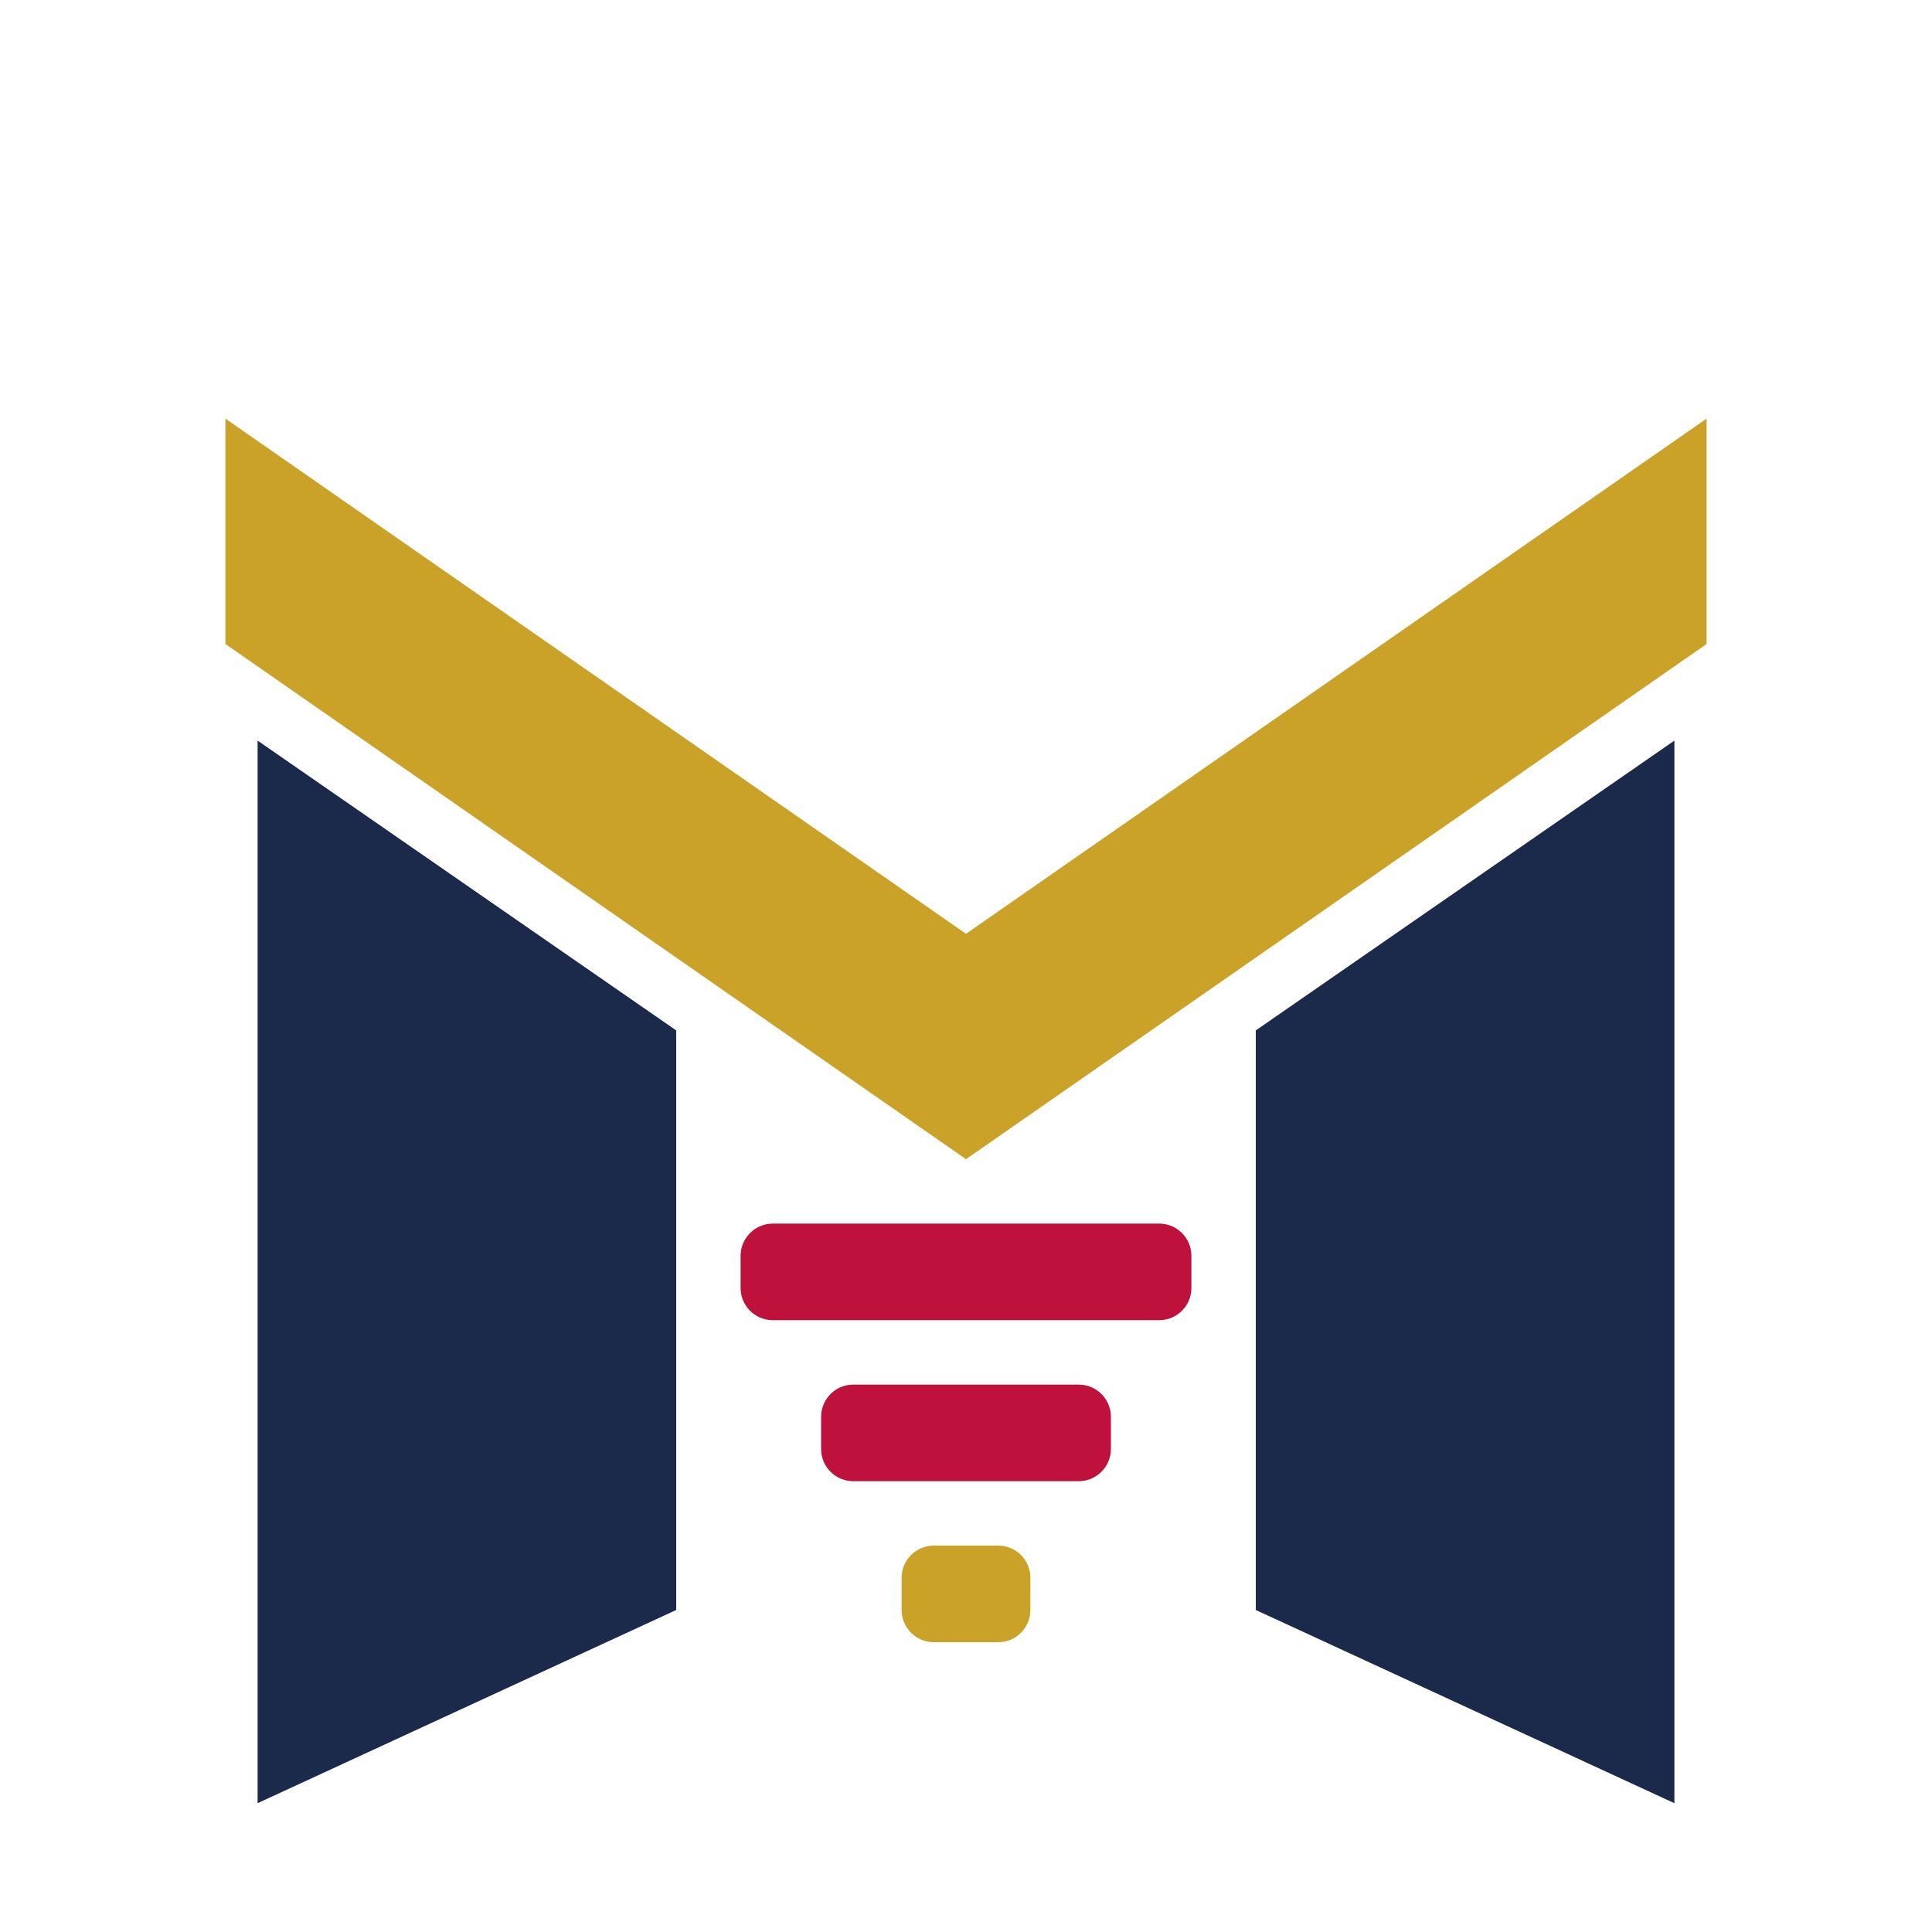
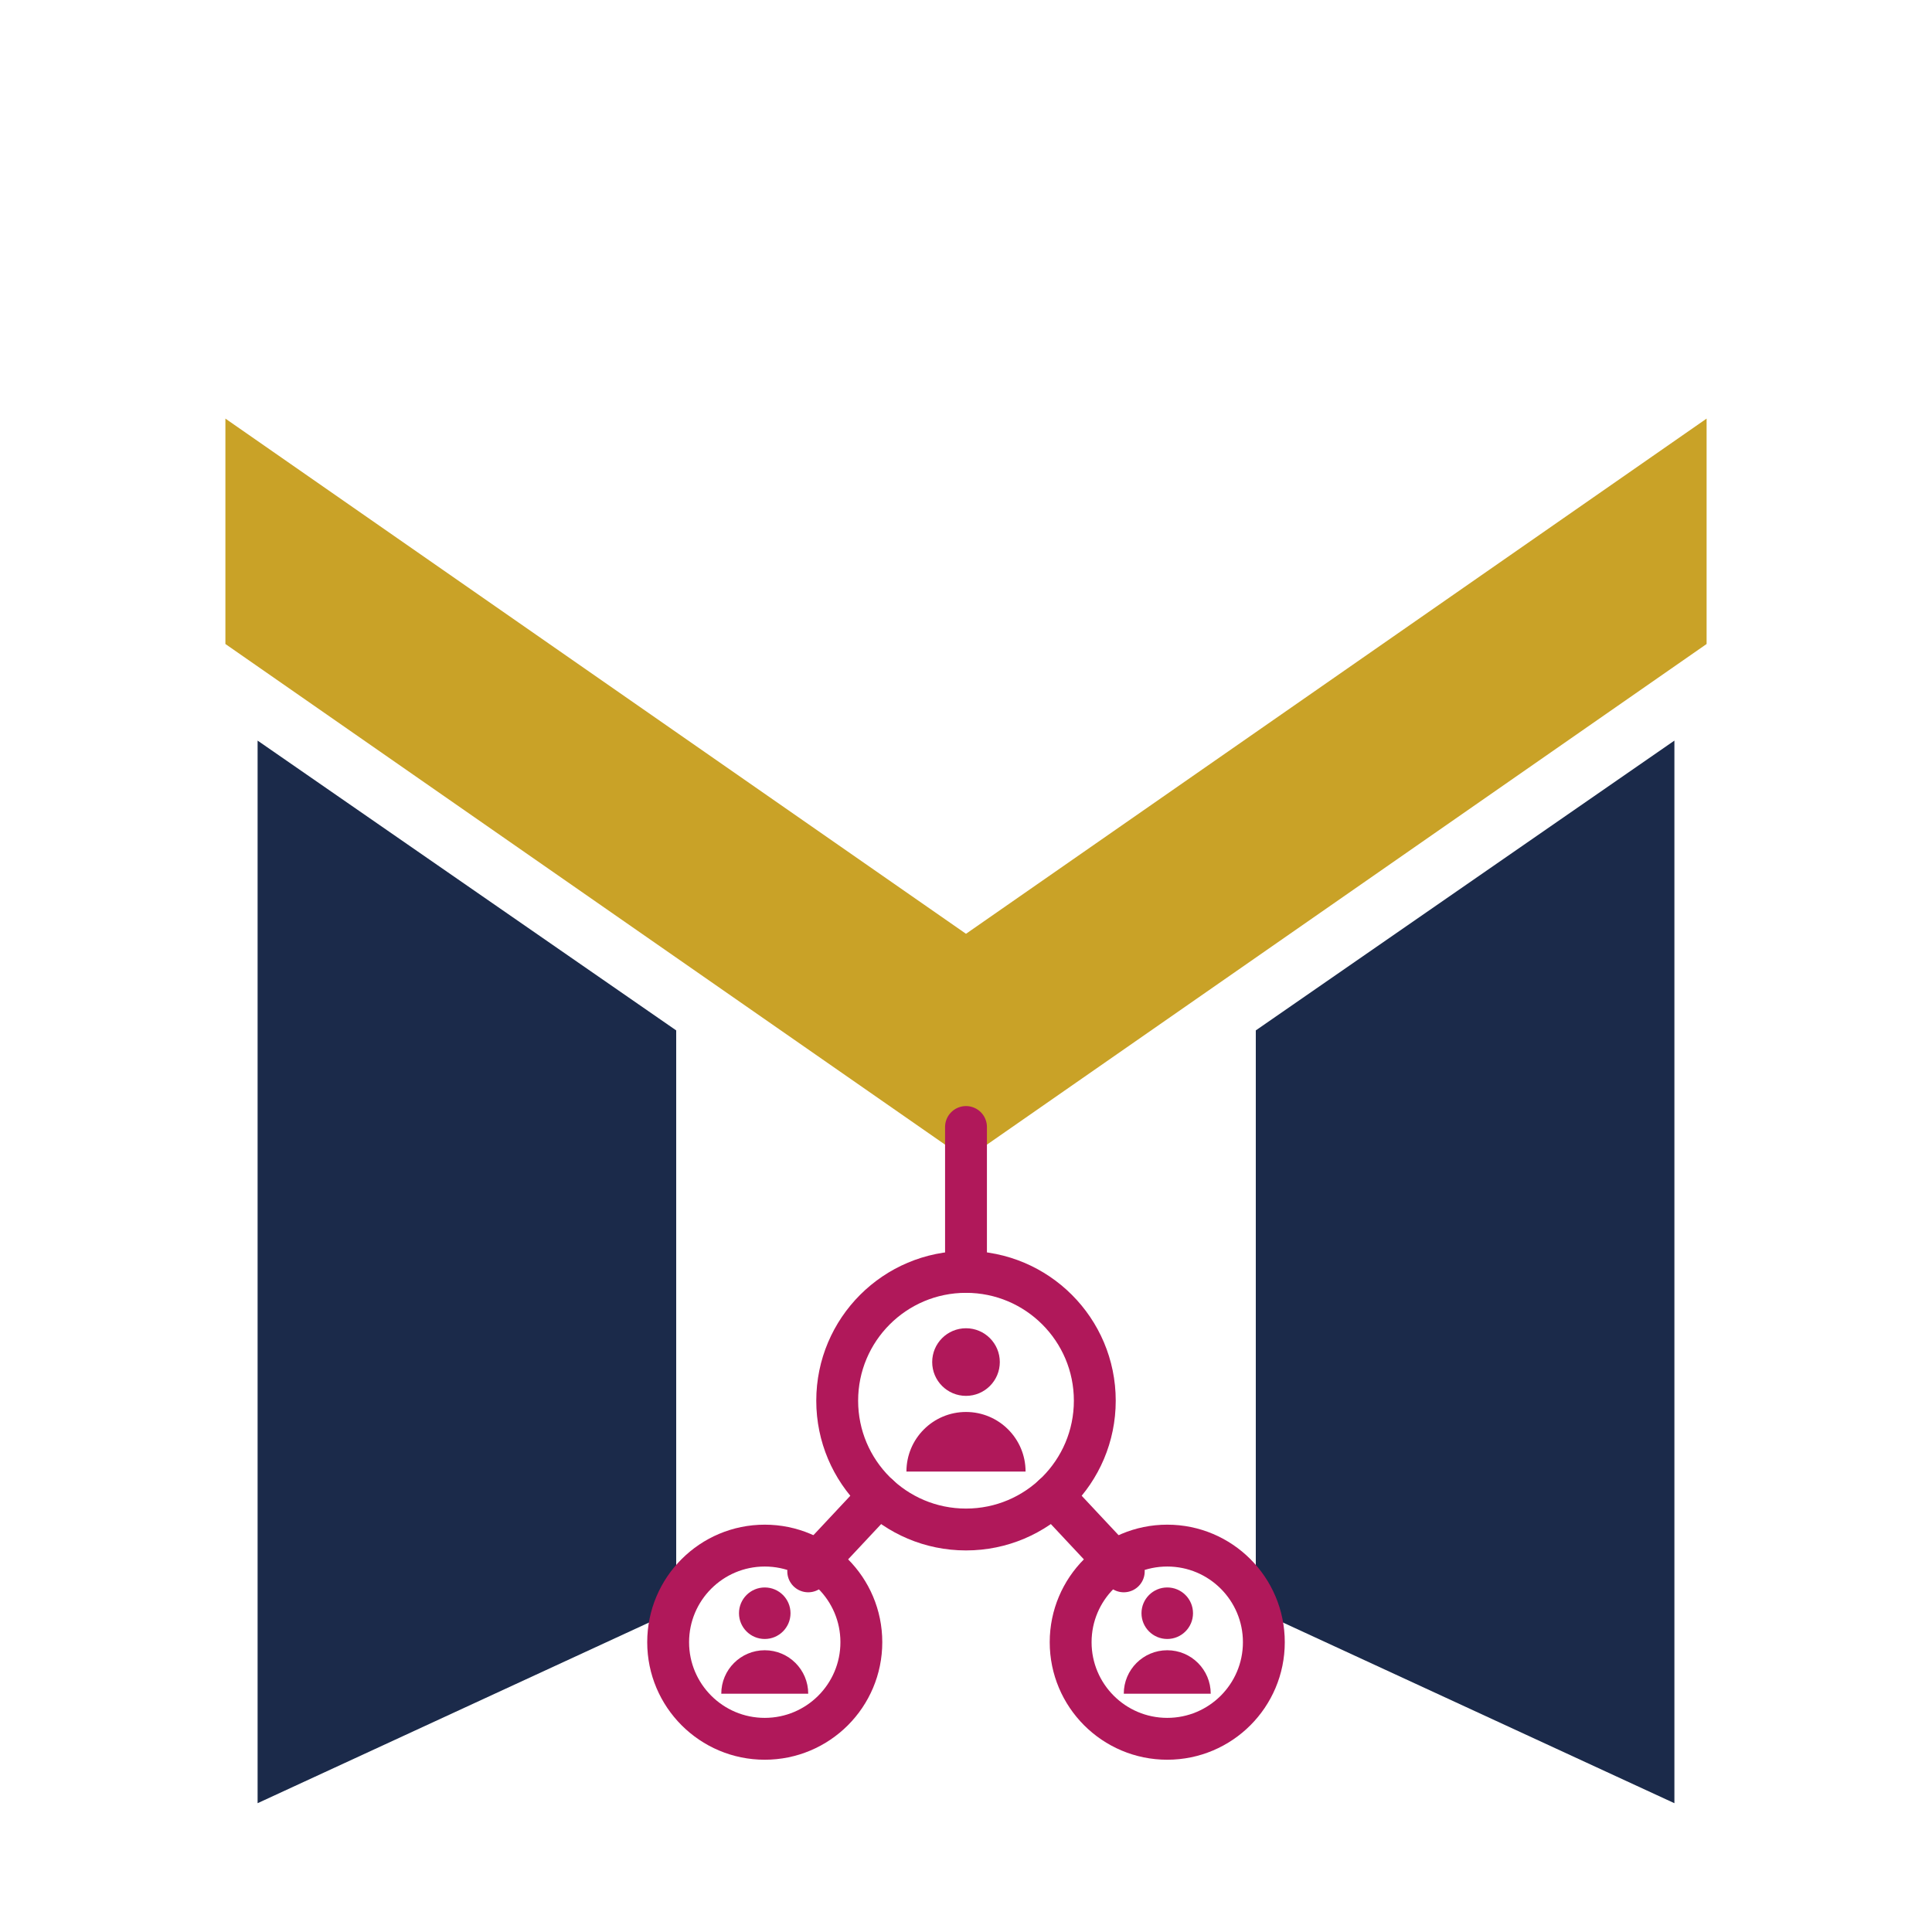
<svg xmlns="http://www.w3.org/2000/svg" viewBox="0 0 120 120" role="img">
  <polygon points="14,26 60,58 106,26 106,40 60,72 14,40" fill="#C9A227" />
  <polygon points="16,46 42,64 42,100 16,112" fill="#1B2A4A" />
  <polygon points="104,46 78,64 78,100 104,112" fill="#1B2A4A" />
-   <rect x="46" y="76" width="28" height="6" rx="2" fill="#BE123C" />
-   <rect x="51" y="86" width="18" height="6" rx="2" fill="#BE123C" />
-   <rect x="56" y="96" width="8" height="6" rx="2" fill="#C9A227" />
+   <g stroke="#B0185A" stroke-width="2.6" fill="none" stroke-linecap="round">
+     <line x1="60" y1="70" x2="60" y2="79" />
+     <circle cx="60" cy="87" r="8" />
+     <line x1="54.6" y1="92.9" x2="50.2" y2="97.6" />
+     <line x1="65.4" y1="92.9" x2="69.8" y2="97.6" />
+     <circle cx="47.5" cy="102" r="6" />
+     <circle cx="72.5" cy="102" r="6" />
+   </g>
+   <g fill="#B0185A">
+     <circle cx="60" cy="84.6" r="2.1" />
+     <path d="M56.3 91.4 a3.7 3.7 0 0 1 7.4 0 z" />
+     <circle cx="47.5" cy="100.2" r="1.6" />
+     <path d="M44.8 105.2 a2.7 2.7 0 0 1 5.4 0 z" />
+     <circle cx="72.5" cy="100.2" r="1.6" />
+     <path d="M69.8 105.2 a2.7 2.7 0 0 1 5.4 0 z" />
+   </g>
</svg>
